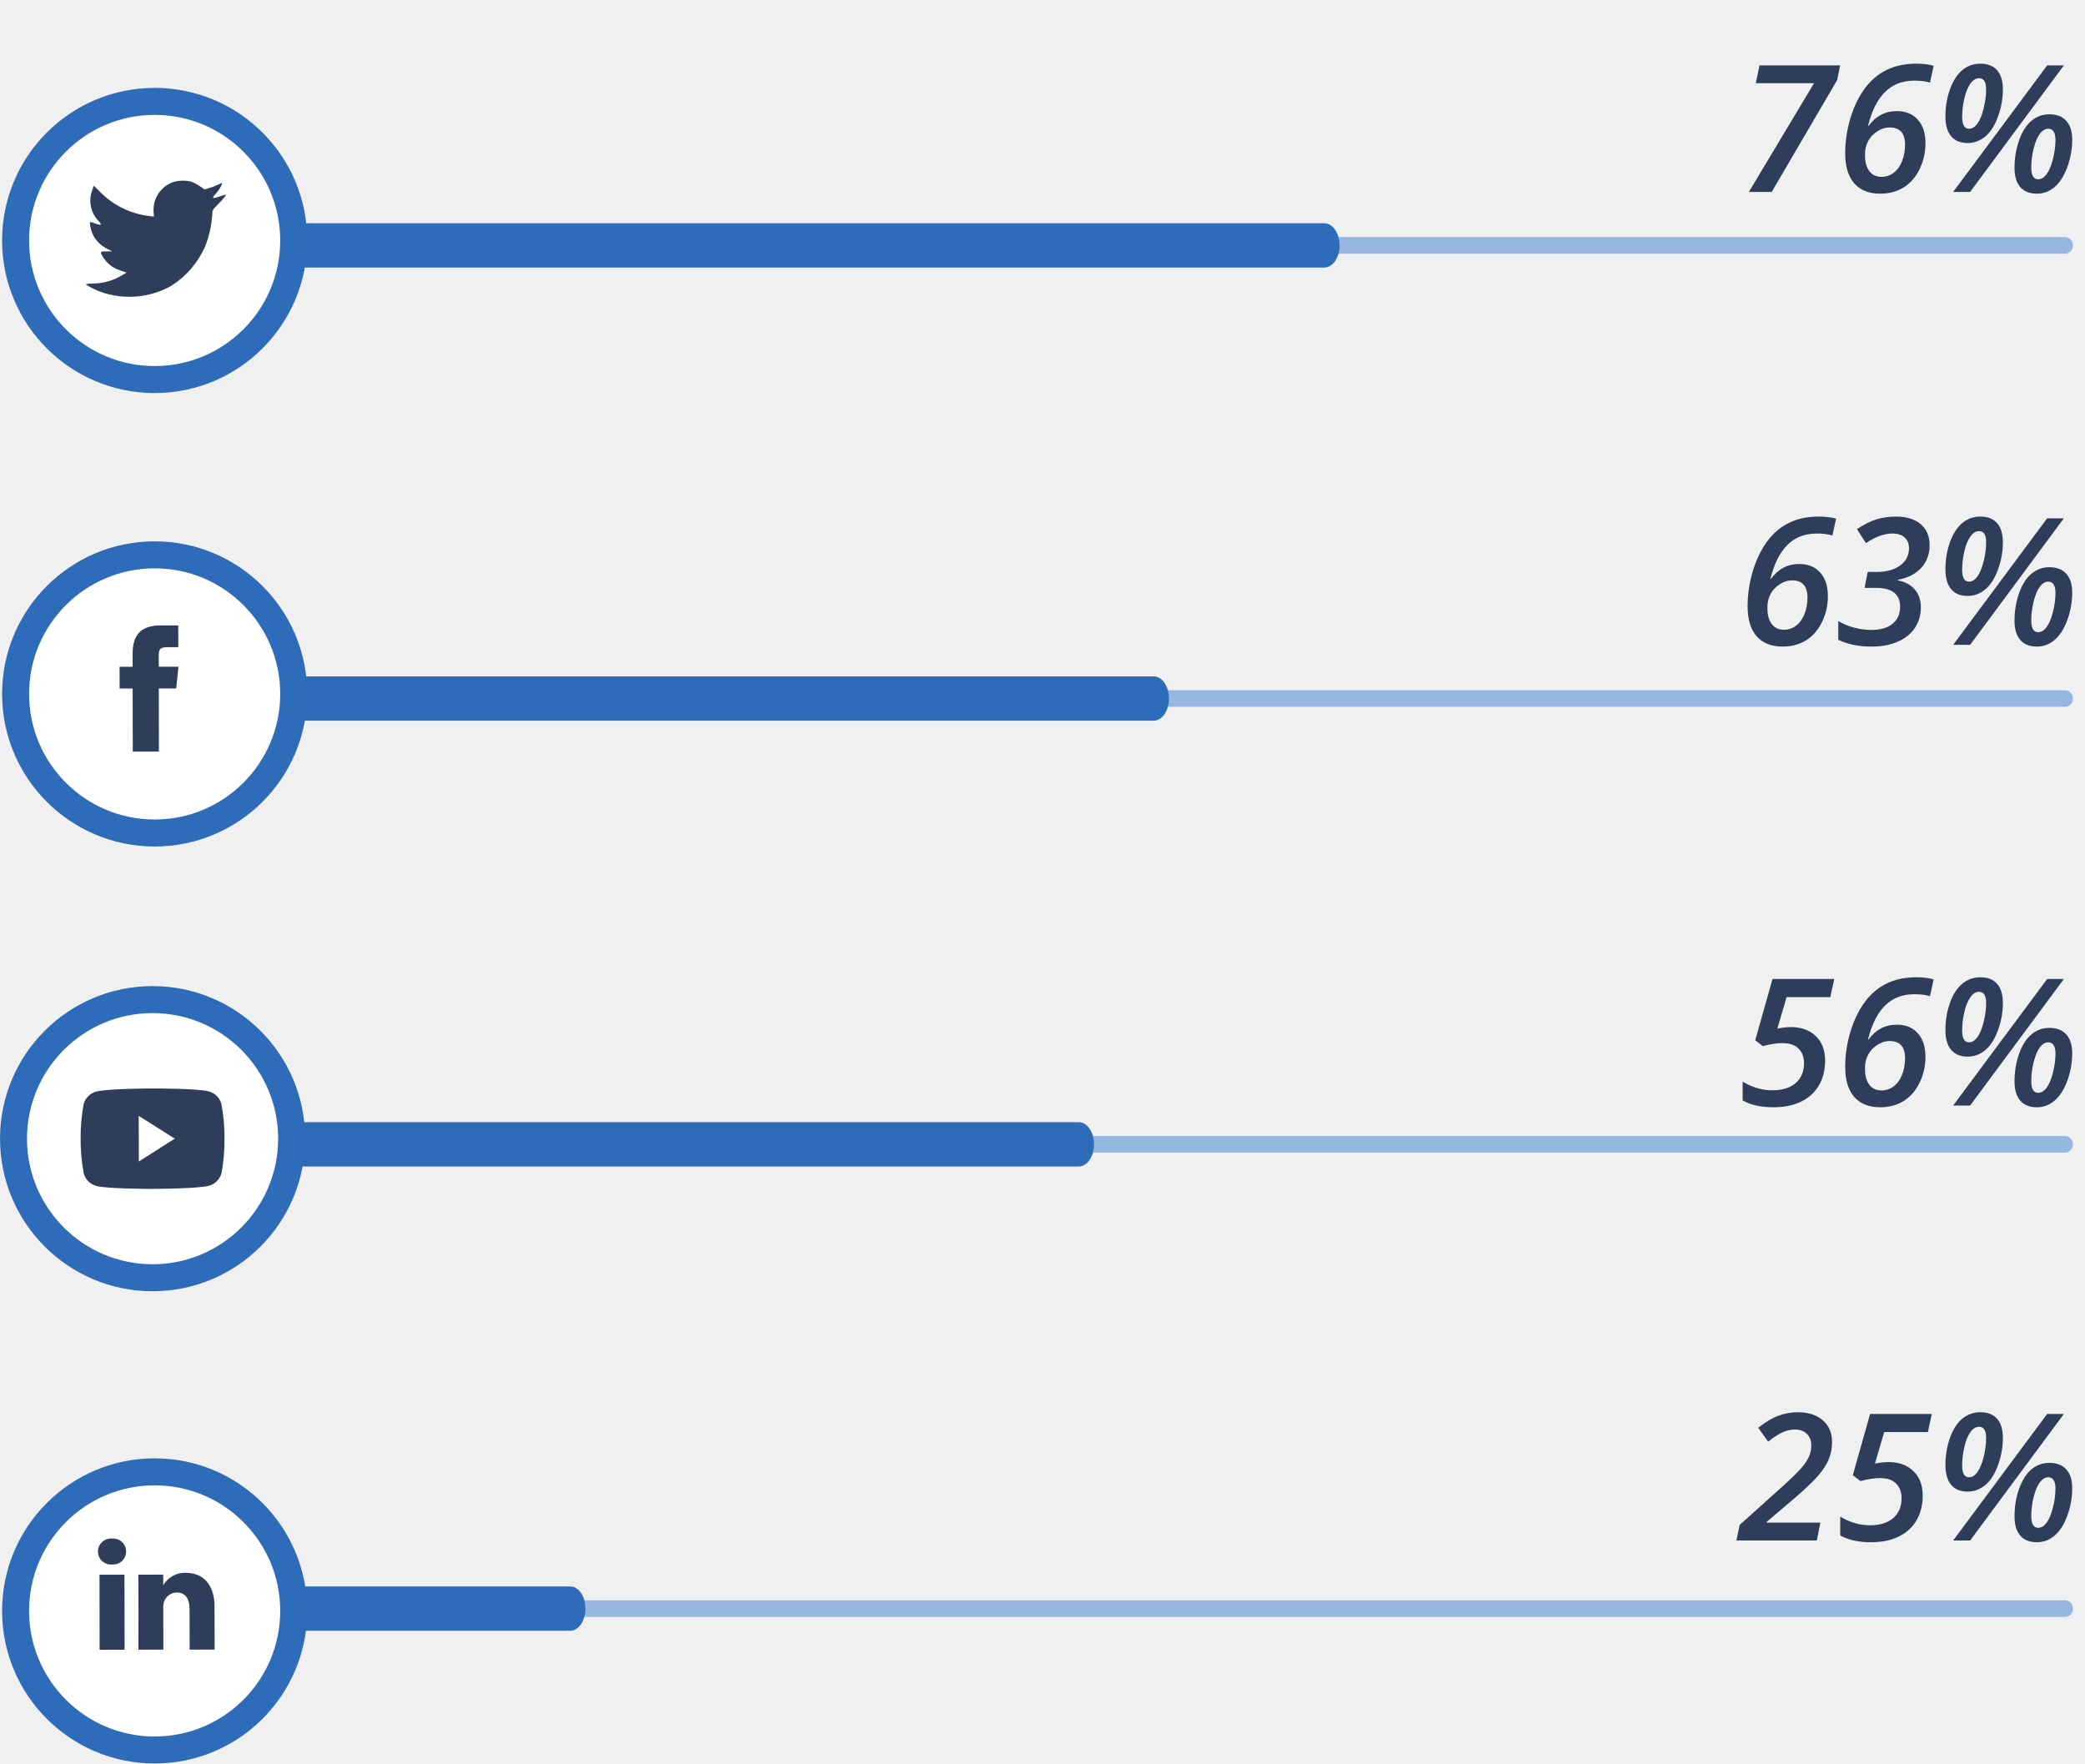
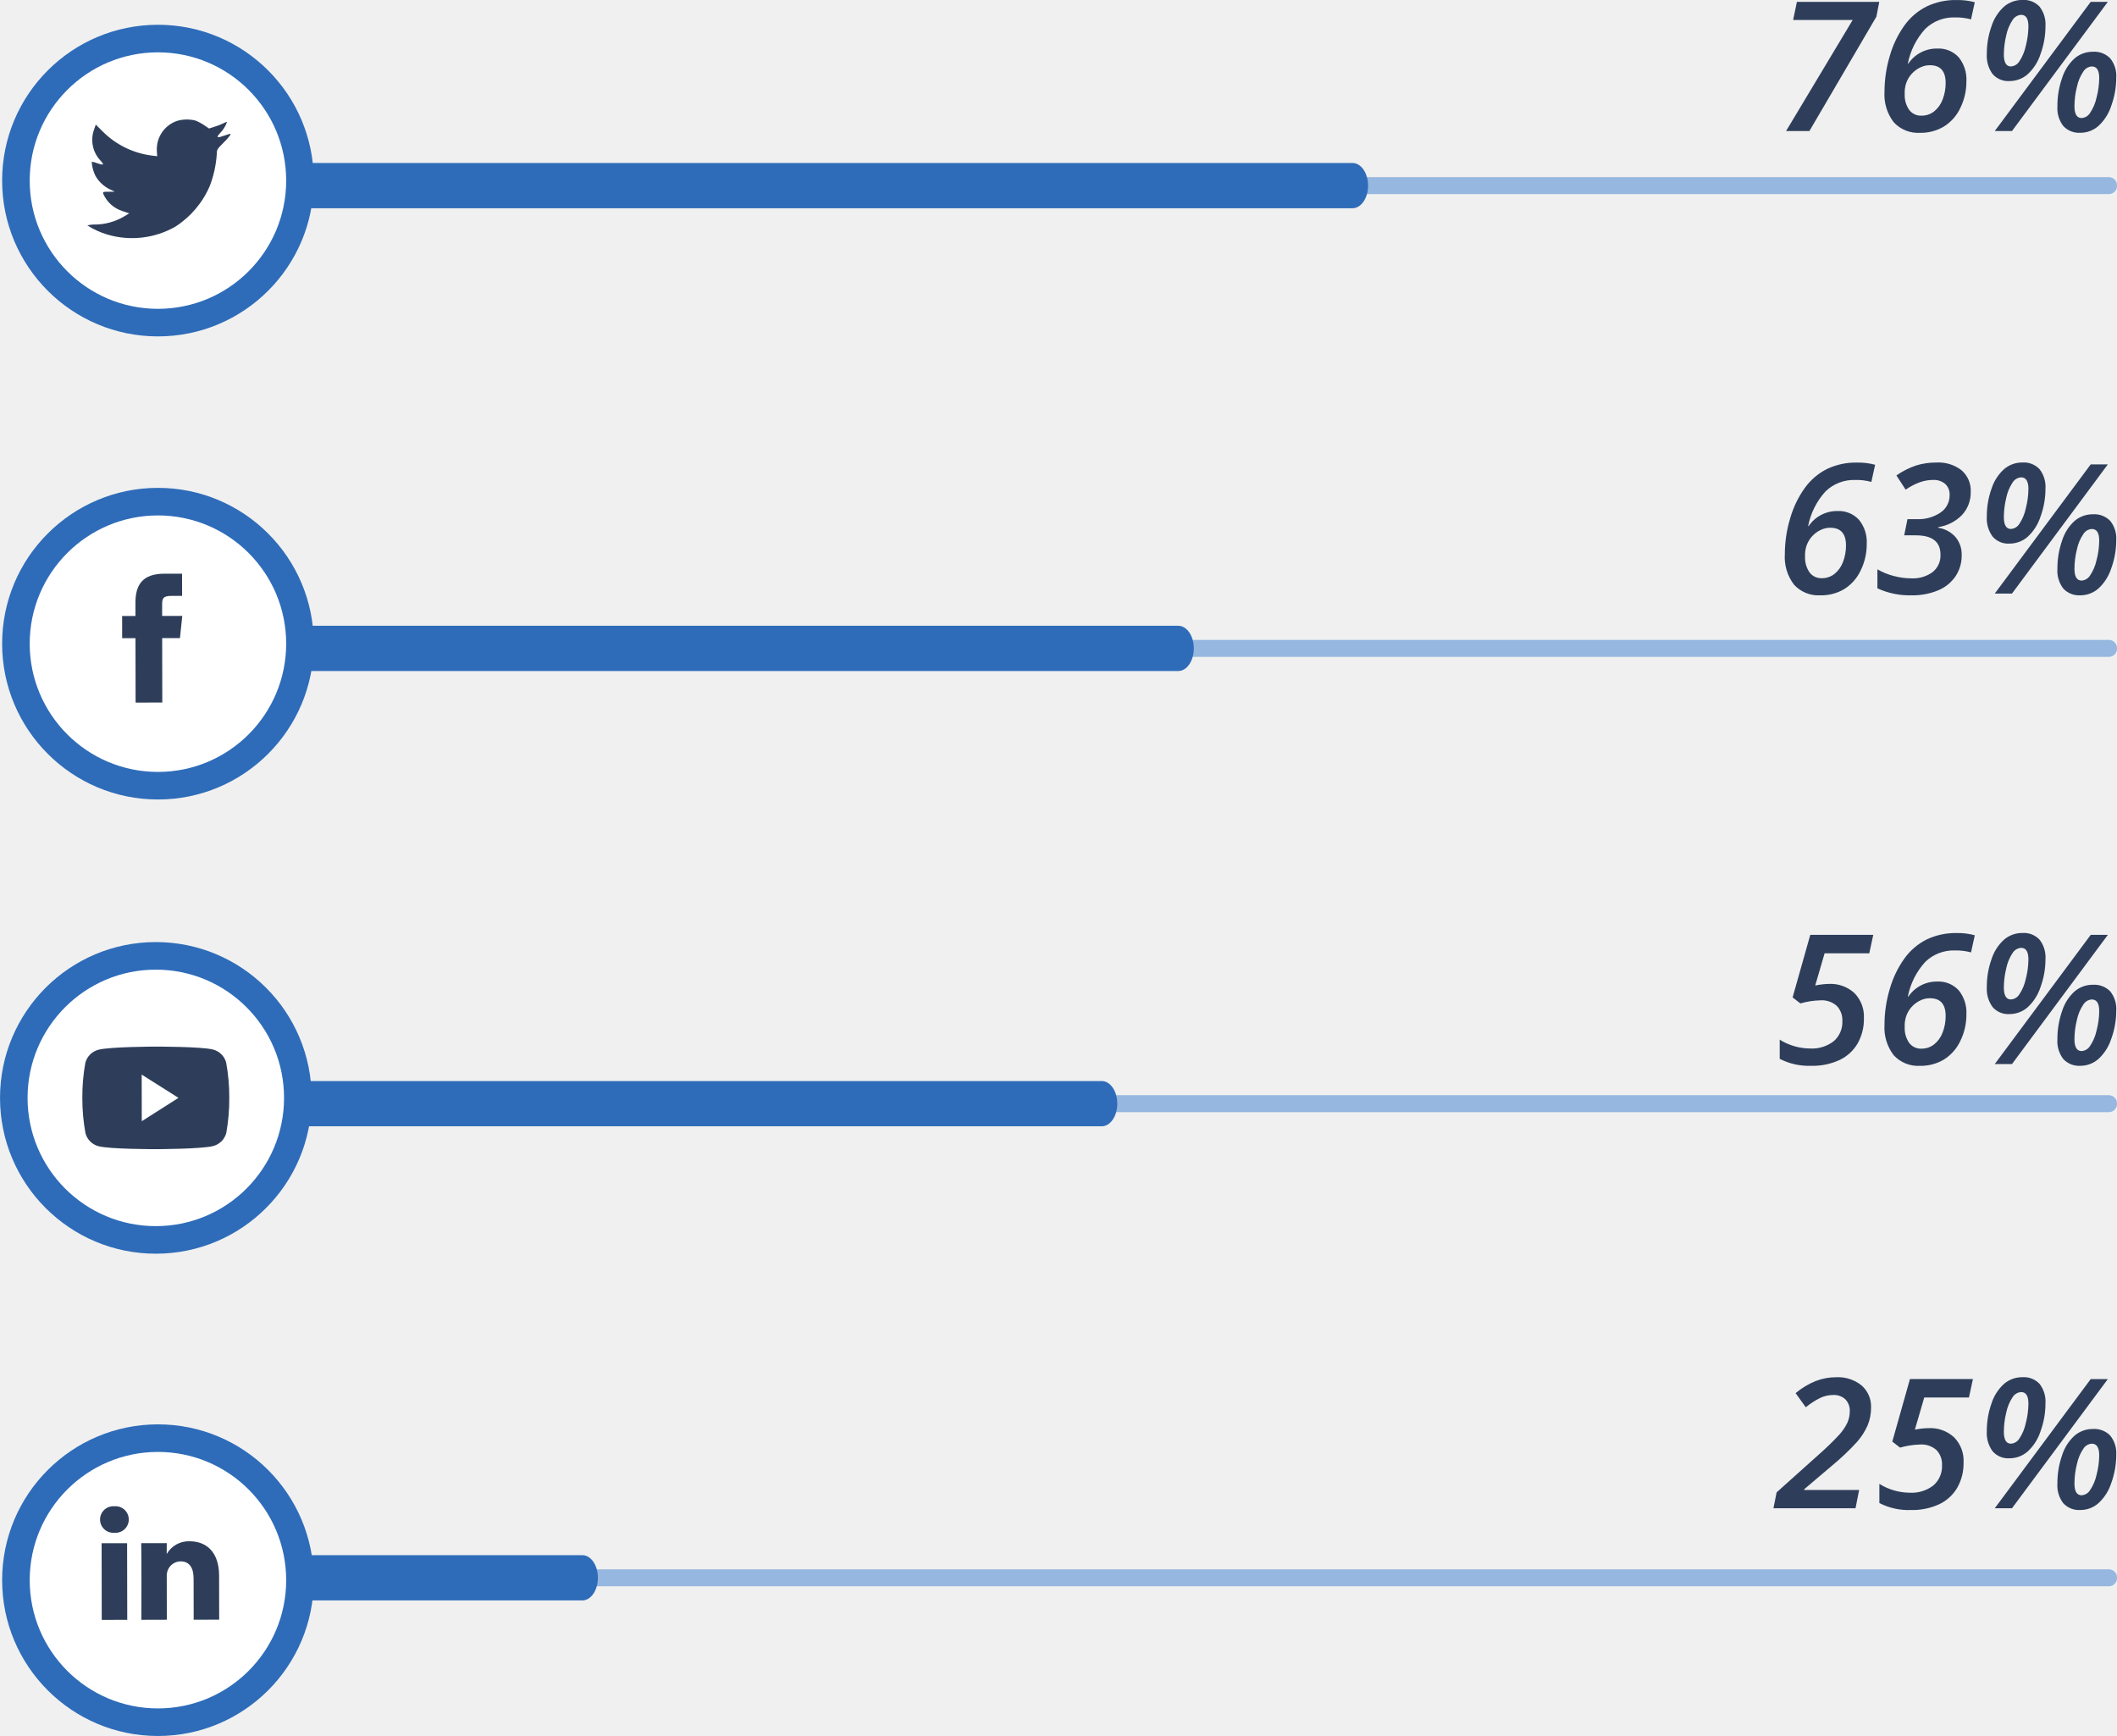
- <svg xmlns="http://www.w3.org/2000/svg" width="282.435" height="238.87" viewBox="0 0 282.435 238.87">
-   <defs>
-     <style>.a,.e{fill:#2e3e5a;}.a{font-size:24px;font-family:OpenSans-SemiboldItalic, Open Sans;font-weight:600;font-style:italic;}.b{fill:#96b7df;}.c{fill:#2e6cb9;}.d{fill:#fff;}</style>
-   </defs>
-   <g transform="translate(-950.364 -2406.088)">
-     <text class="a" transform="translate(1185.799 2614.754)">
-       <tspan x="0" y="0">25%</tspan>
-     </text>
-     <path class="b" d="M-1574.871,2182.419H-1815.35a1.08,1.08,0,0,1-1.029-1.125,1.078,1.078,0,0,1,1.029-1.123h240.479a1.078,1.078,0,0,1,1.028,1.123A1.08,1.08,0,0,1-1574.871,2182.419Z" transform="translate(2805 442.682)" />
-     <path class="c" d="M-1814.321,2184.294h36.93c1.137,0,2.059-1.342,2.059-3s-.922-3-2.059-3h-36.93c-1.137,0-2.058,1.342-2.058,3S-1815.458,2184.294-1814.321,2184.294Z" transform="translate(2805 442.682)" />
-     <path class="c" d="M-1813.02,2181.609a20.666,20.666,0,0,1-20.666,20.667,20.667,20.667,0,0,1-20.668-20.667,20.669,20.669,0,0,1,20.668-20.666A20.668,20.668,0,0,1-1813.02,2181.609Z" transform="translate(2805 442.682)" />
-     <path class="d" d="M-1816.678,2181.609a17.009,17.009,0,0,1-17.008,17.01,17.01,17.01,0,0,1-17.01-17.01,17.011,17.011,0,0,1,17.01-17.009A17.01,17.01,0,0,1-1816.678,2181.609Z" transform="translate(2805 442.682)" />
-     <path class="e" d="M-1835.885,2186.865s.028-9.21-.019-10.164l3.383-.006,0,1.439a3.36,3.36,0,0,1,3.046-1.684c2.226,0,3.9,1.446,3.9,4.569l.011,5.827-3.383.006-.01-5.436c0-1.366-.494-2.3-1.718-2.3a1.852,1.852,0,0,0-1.734,1.239,2.3,2.3,0,0,0-.109.825l.01,5.675Zm-5.256.009-.018-10.164,3.382-.006.019,10.164Zm1.649-11.554a1.752,1.752,0,0,1-1.873-1.753,1.764,1.764,0,0,1,1.911-1.759,1.757,1.757,0,0,1,1.9,1.752,1.764,1.764,0,0,1-1.911,1.76Z" transform="translate(2805 442.682)" />
-     <text class="a" transform="translate(1185.799 2493.435)">
-       <tspan x="0" y="0">63%</tspan>
-     </text>
-     <path class="b" d="M-1815.35,2059.149h240.479a1.08,1.08,0,0,0,1.028-1.125,1.08,1.08,0,0,0-1.028-1.124H-1815.35a1.08,1.08,0,0,0-1.029,1.124A1.08,1.08,0,0,0-1815.35,2059.149Z" transform="translate(2805 442.682)" />
-     <path class="c" d="M-1815.35,2061.025h117c1.136,0,2.058-1.345,2.058-3s-.922-3-2.058-3h-117c-1.136,0-2.058,1.344-2.058,3S-1816.486,2061.025-1815.35,2061.025Z" transform="translate(2805 442.682)" />
-     <text class="a" transform="translate(1185.799 2555.836)">
-       <tspan x="0" y="0">56%</tspan>
-     </text>
-     <path class="b" d="M-1815.35,2119.534h240.479a1.079,1.079,0,0,0,1.028-1.123,1.08,1.08,0,0,0-1.028-1.125H-1815.35a1.08,1.08,0,0,0-1.029,1.125A1.079,1.079,0,0,0-1815.35,2119.534Z" transform="translate(2805 442.682)" />
-     <path class="c" d="M-1815.35,2121.41H-1708.5c1.137,0,2.059-1.345,2.059-3s-.922-3-2.059-3H-1815.35c-1.136,0-2.058,1.344-2.058,3S-1816.486,2121.41-1815.35,2121.41Z" transform="translate(2805 442.682)" />
-     <text class="a" transform="translate(1185.799 2432.088)">
-       <tspan x="0" y="0">76%</tspan>
-     </text>
-     <path class="b" d="M-1815.35,1997.77h240.479a1.079,1.079,0,0,0,1.028-1.123,1.08,1.08,0,0,0-1.028-1.125H-1815.35a1.08,1.08,0,0,0-1.029,1.125A1.079,1.079,0,0,0-1815.35,1997.77Z" transform="translate(2805 442.682)" />
-     <path class="c" d="M-1815.35,1999.646h140.114c1.136,0,2.058-1.345,2.058-3s-.922-3-2.058-3H-1815.35c-1.136,0-2.058,1.344-2.058,3S-1816.486,1999.646-1815.35,1999.646Z" transform="translate(2805 442.682)" />
-     <path class="c" d="M-1813.02,1995.978a20.666,20.666,0,0,1-20.666,20.667,20.667,20.667,0,0,1-20.668-20.667,20.669,20.669,0,0,1,20.668-20.666A20.668,20.668,0,0,1-1813.02,1995.978Z" transform="translate(2805 442.682)" />
-     <path class="d" d="M-1816.678,1995.978a17.009,17.009,0,0,1-17.008,17.01,17.01,17.01,0,0,1-17.01-17.01,17.011,17.011,0,0,1,17.01-17.009A17.01,17.01,0,0,1-1816.678,1995.978Z" transform="translate(2805 442.682)" />
-     <path class="e" d="M-1833.831,1992.065l.043.68-.688-.082a11.181,11.181,0,0,1-6.548-3.208l-.908-.9-.233.667a4.009,4.009,0,0,0,.86,4.106c.55.582.427.665-.522.32a1.618,1.618,0,0,0-.647-.151,4.991,4.991,0,0,0,.5,1.858,4.433,4.433,0,0,0,1.886,1.773l.674.318-.8.014c-.77,0-.8.015-.715.306a4.154,4.154,0,0,0,2.575,2.271l.852.291-.741.445a7.744,7.744,0,0,1-3.682,1.035,4.042,4.042,0,0,0-1.126.113,10.5,10.5,0,0,0,2.654,1.216,11.6,11.6,0,0,0,9.015-1.044,12.058,12.058,0,0,0,4.567-5.392,14.348,14.348,0,0,0,.927-4.165c0-.638.04-.721.807-1.486a9.027,9.027,0,0,0,.961-1.07c.138-.264.123-.264-.577-.026-1.168.418-1.333.363-.757-.263a4.028,4.028,0,0,0,.932-1.487c0-.041-.206.029-.439.154a7.7,7.7,0,0,1-1.209.474l-.742.237-.674-.457a5.6,5.6,0,0,0-1.169-.608,4.7,4.7,0,0,0-2.406.06A3.973,3.973,0,0,0-1833.831,1992.065Z" transform="translate(2805 442.682)" />
-     <path class="c" d="M-1813.02,2057.4a20.666,20.666,0,0,1-20.666,20.666,20.667,20.667,0,0,1-20.668-20.666,20.67,20.67,0,0,1,20.668-20.667A20.669,20.669,0,0,1-1813.02,2057.4Z" transform="translate(2805 442.682)" />
-     <path class="d" d="M-1816.678,2057.4a17.009,17.009,0,0,1-17.008,17.009,17.01,17.01,0,0,1-17.01-17.009,17.012,17.012,0,0,1,17.01-17.01A17.011,17.011,0,0,1-1816.678,2057.4Z" transform="translate(2805 442.682)" />
-     <path class="e" d="M-1833.11,2065.207l-.016-8.544,2.359,0,.307-2.945-2.671,0v-1.473c0-.768.071-1.18,1.174-1.182l1.475,0-.006-2.945-2.359,0c-2.833,0-3.828,1.435-3.824,3.837l0,1.768-1.766,0,.005,2.944,1.766,0,.015,8.544Z" transform="translate(2805 442.682)" />
-     <path class="c" d="M-1813.3,2117.642a20.666,20.666,0,0,1-20.665,20.667,20.667,20.667,0,0,1-20.668-20.667,20.669,20.669,0,0,1,20.668-20.666A20.668,20.668,0,0,1-1813.3,2117.642Z" transform="translate(2805 442.682)" />
-     <path class="d" d="M-1816.96,2117.642a17.01,17.01,0,0,1-17.009,17.01,17.01,17.01,0,0,1-17.01-17.01,17.011,17.011,0,0,1,17.01-17.009A17.011,17.011,0,0,1-1816.96,2117.642Z" transform="translate(2805 442.682)" />
-     <path class="e" d="M-1833.957,2124.444c-.061,0-6.111.006-7.616-.393a2.429,2.429,0,0,1-1.725-1.714,25.334,25.334,0,0,1-.417-4.677,25.293,25.293,0,0,1,.4-4.678,2.436,2.436,0,0,1,1.719-1.721c1.5-.405,7.553-.42,7.614-.42s6.111-.007,7.616.392a2.438,2.438,0,0,1,1.726,1.715,25.294,25.294,0,0,1,.416,4.677,25.359,25.359,0,0,1-.4,4.678,2.435,2.435,0,0,1-1.72,1.721C-1827.846,2124.428-1833.9,2124.444-1833.957,2124.444Zm-1.886-9.89.011,6.183,4.867-3.1Z" transform="translate(2805 442.682)" />
+ <svg xmlns="http://www.w3.org/2000/svg" width="280.793" height="230.249" viewBox="0 0 280.793 230.249">
+   <g transform="translate(-950.364 -2414.709)">
+     <path d="M10.676,0H-.211L.211-2.109,5.73-7.055A37.449,37.449,0,0,0,8.525-9.762a6.708,6.708,0,0,0,1.061-1.564,3.675,3.675,0,0,0,.328-1.541,2.13,2.13,0,0,0-.58-1.576,2.211,2.211,0,0,0-1.635-.58,4.053,4.053,0,0,0-1.629.352,9.828,9.828,0,0,0-1.992,1.277L2.73-15.27a9.91,9.91,0,0,1,2.707-1.623,7.571,7.571,0,0,1,2.672-.486,4.966,4.966,0,0,1,3.375,1.09,3.7,3.7,0,0,1,1.254,2.941,6.029,6.029,0,0,1-.457,2.355A8.539,8.539,0,0,1,10.84-8.76,33.082,33.082,0,0,1,7.512-5.613L3.867-2.52v.094h7.289Zm9.691-10.629a4.669,4.669,0,0,1,3.381,1.213,4.426,4.426,0,0,1,1.26,3.346,6.546,6.546,0,0,1-.82,3.316A5.491,5.491,0,0,1,21.8-.545,8.47,8.47,0,0,1,18,.234a8.427,8.427,0,0,1-4.16-.926V-3.234a7.712,7.712,0,0,0,4.008,1.172,4.716,4.716,0,0,0,3.164-.973,3.358,3.358,0,0,0,1.137-2.7,2.705,2.705,0,0,0-.727-1.975,2.952,2.952,0,0,0-2.2-.744,10.366,10.366,0,0,0-2.637.41l-1.031-.8,2.344-8.3H26.25l-.527,2.449h-5.93l-1.242,4.266A9.885,9.885,0,0,1,20.367-10.629ZM32.648-15.41a1.446,1.446,0,0,0-1.16.715,5.753,5.753,0,0,0-.826,2.027,10.94,10.94,0,0,0-.311,2.52q0,1.582.938,1.582a1.421,1.421,0,0,0,1.119-.68,5.871,5.871,0,0,0,.855-2.057,10.6,10.6,0,0,0,.346-2.572Q33.609-15.41,32.648-15.41ZM35.871-13.9a10.728,10.728,0,0,1-.65,3.674,6.219,6.219,0,0,1-1.717,2.7,3.637,3.637,0,0,1-2.414.9,2.738,2.738,0,0,1-2.227-.926,4.066,4.066,0,0,1-.773-2.672,10.782,10.782,0,0,1,.621-3.674,5.925,5.925,0,0,1,1.67-2.607,3.689,3.689,0,0,1,2.443-.879,2.852,2.852,0,0,1,2.268.891A3.821,3.821,0,0,1,35.871-13.9Zm8.273-3.234L31.43,0H29.145L41.871-17.133ZM42.012-8.566a1.424,1.424,0,0,0-1.119.674,5.64,5.64,0,0,0-.844,2,10.638,10.638,0,0,0-.334,2.6q0,1.57.949,1.57a1.434,1.434,0,0,0,1.125-.686,5.849,5.849,0,0,0,.861-2.045A10.471,10.471,0,0,0,43-7.031Q43-8.566,42.012-8.566Zm3.246,1.488a10.86,10.86,0,0,1-.65,3.7A6.218,6.218,0,0,1,42.891-.668a3.607,3.607,0,0,1-2.391.9,2.842,2.842,0,0,1-2.268-.9,3.864,3.864,0,0,1-.779-2.607,11.109,11.109,0,0,1,.621-3.75,5.879,5.879,0,0,1,1.67-2.619,3.688,3.688,0,0,1,2.432-.873,2.927,2.927,0,0,1,2.285.879A3.681,3.681,0,0,1,45.258-7.078Z" transform="translate(1185.799 2614.754)" fill="#2e3e5a" />
+     <path d="M-1574.871,2182.419H-1815.35a1.08,1.08,0,0,1-1.029-1.125,1.078,1.078,0,0,1,1.029-1.123h240.479a1.078,1.078,0,0,1,1.028,1.123A1.08,1.08,0,0,1-1574.871,2182.419Z" transform="translate(2805 442.682)" fill="#96b7df" />
+     <path d="M-1814.321,2184.294h36.93c1.137,0,2.059-1.342,2.059-3s-.922-3-2.059-3h-36.93c-1.137,0-2.058,1.342-2.058,3S-1815.458,2184.294-1814.321,2184.294Z" transform="translate(2805 442.682)" fill="#2e6cb9" />
+     <path d="M-1813.02,2181.609a20.666,20.666,0,0,1-20.666,20.667,20.667,20.667,0,0,1-20.668-20.667,20.669,20.669,0,0,1,20.668-20.666A20.668,20.668,0,0,1-1813.02,2181.609Z" transform="translate(2805 442.682)" fill="#2e6cb9" />
+     <path d="M-1816.678,2181.609a17.009,17.009,0,0,1-17.008,17.01,17.01,17.01,0,0,1-17.01-17.01,17.011,17.011,0,0,1,17.01-17.009A17.01,17.01,0,0,1-1816.678,2181.609Z" transform="translate(2805 442.682)" fill="#fff" />
+     <path d="M-1835.885,2186.865s.028-9.21-.019-10.164l3.383-.006,0,1.439a3.36,3.36,0,0,1,3.046-1.684c2.226,0,3.9,1.446,3.9,4.569l.011,5.827-3.383.006-.01-5.436c0-1.366-.494-2.3-1.718-2.3a1.852,1.852,0,0,0-1.734,1.239,2.3,2.3,0,0,0-.109.825l.01,5.675Zm-5.256.009-.018-10.164,3.382-.006.019,10.164Zm1.649-11.554a1.752,1.752,0,0,1-1.873-1.753,1.764,1.764,0,0,1,1.911-1.759,1.757,1.757,0,0,1,1.9,1.752,1.764,1.764,0,0,1-1.911,1.76Z" transform="translate(2805 442.682)" fill="#2e3e5a" />
+     <path d="M1.3-5.227A16.426,16.426,0,0,1,2.01-9.984,13.084,13.084,0,0,1,3.943-14a8.141,8.141,0,0,1,2.941-2.52,8.894,8.894,0,0,1,4.014-.855,8.573,8.573,0,0,1,2.379.293l-.5,2.273a7.38,7.38,0,0,0-2.121-.258A5.4,5.4,0,0,0,6.7-13.553a9.517,9.517,0,0,0-2.309,4.6h.07a4.533,4.533,0,0,1,3.82-1.992,3.61,3.61,0,0,1,2.854,1.16A4.645,4.645,0,0,1,12.164-6.6a7.87,7.87,0,0,1-.8,3.527A5.806,5.806,0,0,1,9.188-.6,5.945,5.945,0,0,1,6.023.234a4.389,4.389,0,0,1-3.5-1.406A6,6,0,0,1,1.3-5.227Zm4.91,3.188a2.644,2.644,0,0,0,1.676-.568A3.648,3.648,0,0,0,9.012-4.184a5.94,5.94,0,0,0,.4-2.2q0-2.344-2.086-2.344a2.82,2.82,0,0,0-1.119.223,3.663,3.663,0,0,0-.926.563,3.676,3.676,0,0,0-.686.756,3.774,3.774,0,0,0-.457.961A3.981,3.981,0,0,0,3.984-4.9a3.409,3.409,0,0,0,.58,2.074A1.926,1.926,0,0,0,6.211-2.039ZM25.957-13.512a4.358,4.358,0,0,1-1.16,3.094,5.524,5.524,0,0,1-3.152,1.605v.082a3.834,3.834,0,0,1,2.3,1.242,3.587,3.587,0,0,1,.814,2.4,4.933,4.933,0,0,1-.8,2.771,5.181,5.181,0,0,1-2.3,1.881,8.748,8.748,0,0,1-3.568.668,10.1,10.1,0,0,1-4.512-.926v-2.52a8.6,8.6,0,0,0,2.174.885,9.061,9.061,0,0,0,2.291.311,4.434,4.434,0,0,0,2.871-.838,2.806,2.806,0,0,0,1.031-2.3q0-2.566-3.258-2.566H17.133l.434-2.145h1.242a5.24,5.24,0,0,0,3.135-.873,2.739,2.739,0,0,0,1.213-2.338,1.884,1.884,0,0,0-.58-1.459,2.327,2.327,0,0,0-1.635-.533,5.28,5.28,0,0,0-1.717.3,8.355,8.355,0,0,0-1.9.99L16.1-15.668A10.153,10.153,0,0,1,18.744-17a8.971,8.971,0,0,1,2.654-.381,4.98,4.98,0,0,1,3.352,1.037A3.536,3.536,0,0,1,25.957-13.512Zm6.691-1.9a1.446,1.446,0,0,0-1.16.715,5.753,5.753,0,0,0-.826,2.027,10.94,10.94,0,0,0-.311,2.52q0,1.582.938,1.582a1.421,1.421,0,0,0,1.119-.68,5.871,5.871,0,0,0,.855-2.057,10.6,10.6,0,0,0,.346-2.572Q33.609-15.41,32.648-15.41ZM35.871-13.9a10.728,10.728,0,0,1-.65,3.674,6.219,6.219,0,0,1-1.717,2.7,3.637,3.637,0,0,1-2.414.9,2.738,2.738,0,0,1-2.227-.926,4.066,4.066,0,0,1-.773-2.672,10.782,10.782,0,0,1,.621-3.674,5.925,5.925,0,0,1,1.67-2.607,3.689,3.689,0,0,1,2.443-.879,2.852,2.852,0,0,1,2.268.891A3.821,3.821,0,0,1,35.871-13.9Zm8.273-3.234L31.43,0H29.145L41.871-17.133ZM42.012-8.566a1.424,1.424,0,0,0-1.119.674,5.64,5.64,0,0,0-.844,2,10.638,10.638,0,0,0-.334,2.6q0,1.57.949,1.57a1.434,1.434,0,0,0,1.125-.686,5.849,5.849,0,0,0,.861-2.045A10.471,10.471,0,0,0,43-7.031Q43-8.566,42.012-8.566Zm3.246,1.488a10.86,10.86,0,0,1-.65,3.7A6.218,6.218,0,0,1,42.891-.668a3.607,3.607,0,0,1-2.391.9,2.842,2.842,0,0,1-2.268-.9,3.864,3.864,0,0,1-.779-2.607,11.109,11.109,0,0,1,.621-3.75,5.879,5.879,0,0,1,1.67-2.619,3.688,3.688,0,0,1,2.432-.873,2.927,2.927,0,0,1,2.285.879A3.681,3.681,0,0,1,45.258-7.078Z" transform="translate(1185.799 2493.435)" fill="#2e3e5a" />
+     <path d="M-1815.35,2059.149h240.479a1.08,1.08,0,0,0,1.028-1.125,1.08,1.08,0,0,0-1.028-1.124H-1815.35a1.08,1.08,0,0,0-1.029,1.124A1.08,1.08,0,0,0-1815.35,2059.149Z" transform="translate(2805 442.682)" fill="#96b7df" />
+     <path d="M-1815.35,2061.025h117c1.136,0,2.058-1.345,2.058-3s-.922-3-2.058-3h-117c-1.136,0-2.058,1.344-2.058,3S-1816.486,2061.025-1815.35,2061.025Z" transform="translate(2805 442.682)" fill="#2e6cb9" />
+     <path d="M7.148-10.629a4.669,4.669,0,0,1,3.381,1.213,4.426,4.426,0,0,1,1.26,3.346,6.546,6.546,0,0,1-.82,3.316A5.491,5.491,0,0,1,8.578-.545a8.47,8.47,0,0,1-3.8.779A8.427,8.427,0,0,1,.621-.691V-3.234A7.712,7.712,0,0,0,4.629-2.062a4.716,4.716,0,0,0,3.164-.973A3.358,3.358,0,0,0,8.93-5.73,2.705,2.705,0,0,0,8.2-7.705,2.952,2.952,0,0,0,6-8.449a10.366,10.366,0,0,0-2.637.41l-1.031-.8,2.344-8.3h8.355L12.5-14.684H6.574L5.332-10.418A9.885,9.885,0,0,1,7.148-10.629Zm7.371,5.4a16.426,16.426,0,0,1,.709-4.758A13.084,13.084,0,0,1,17.162-14a8.141,8.141,0,0,1,2.941-2.52,8.894,8.894,0,0,1,4.014-.855,8.573,8.573,0,0,1,2.379.293l-.5,2.273a7.38,7.38,0,0,0-2.121-.258,5.4,5.4,0,0,0-3.949,1.518,9.517,9.517,0,0,0-2.309,4.6h.07a4.533,4.533,0,0,1,3.82-1.992,3.61,3.61,0,0,1,2.854,1.16A4.645,4.645,0,0,1,25.383-6.6a7.87,7.87,0,0,1-.8,3.527A5.806,5.806,0,0,1,22.406-.6a5.945,5.945,0,0,1-3.164.838,4.389,4.389,0,0,1-3.5-1.406A6,6,0,0,1,14.52-5.227Zm4.91,3.188a2.644,2.644,0,0,0,1.676-.568A3.648,3.648,0,0,0,22.23-4.184a5.94,5.94,0,0,0,.4-2.2q0-2.344-2.086-2.344a2.82,2.82,0,0,0-1.119.223,3.663,3.663,0,0,0-.926.563,3.676,3.676,0,0,0-.686.756,3.774,3.774,0,0,0-.457.961A3.981,3.981,0,0,0,17.2-4.9a3.409,3.409,0,0,0,.58,2.074A1.926,1.926,0,0,0,19.43-2.039ZM32.648-15.41a1.446,1.446,0,0,0-1.16.715,5.753,5.753,0,0,0-.826,2.027,10.94,10.94,0,0,0-.311,2.52q0,1.582.938,1.582a1.421,1.421,0,0,0,1.119-.68,5.871,5.871,0,0,0,.855-2.057,10.6,10.6,0,0,0,.346-2.572Q33.609-15.41,32.648-15.41ZM35.871-13.9a10.728,10.728,0,0,1-.65,3.674,6.219,6.219,0,0,1-1.717,2.7,3.637,3.637,0,0,1-2.414.9,2.738,2.738,0,0,1-2.227-.926,4.066,4.066,0,0,1-.773-2.672,10.782,10.782,0,0,1,.621-3.674,5.925,5.925,0,0,1,1.67-2.607,3.689,3.689,0,0,1,2.443-.879,2.852,2.852,0,0,1,2.268.891A3.821,3.821,0,0,1,35.871-13.9Zm8.273-3.234L31.43,0H29.145L41.871-17.133ZM42.012-8.566a1.424,1.424,0,0,0-1.119.674,5.64,5.64,0,0,0-.844,2,10.638,10.638,0,0,0-.334,2.6q0,1.57.949,1.57a1.434,1.434,0,0,0,1.125-.686,5.849,5.849,0,0,0,.861-2.045A10.471,10.471,0,0,0,43-7.031Q43-8.566,42.012-8.566Zm3.246,1.488a10.86,10.86,0,0,1-.65,3.7A6.218,6.218,0,0,1,42.891-.668a3.607,3.607,0,0,1-2.391.9,2.842,2.842,0,0,1-2.268-.9,3.864,3.864,0,0,1-.779-2.607,11.109,11.109,0,0,1,.621-3.75,5.879,5.879,0,0,1,1.67-2.619,3.688,3.688,0,0,1,2.432-.873,2.927,2.927,0,0,1,2.285.879A3.681,3.681,0,0,1,45.258-7.078Z" transform="translate(1185.799 2555.836)" fill="#2e3e5a" />
+     <path d="M-1815.35,2119.534h240.479a1.079,1.079,0,0,0,1.028-1.123,1.08,1.08,0,0,0-1.028-1.125H-1815.35a1.08,1.08,0,0,0-1.029,1.125A1.079,1.079,0,0,0-1815.35,2119.534Z" transform="translate(2805 442.682)" fill="#96b7df" />
+     <path d="M-1815.35,2121.41H-1708.5c1.137,0,2.059-1.345,2.059-3s-.922-3-2.059-3H-1815.35c-1.136,0-2.058,1.344-2.058,3S-1816.486,2121.41-1815.35,2121.41Z" transform="translate(2805 442.682)" fill="#2e6cb9" />
+     <path d="M1.465,0,10.3-14.73H2.4l.5-2.4H13.828l-.387,1.969L4.559,0ZM14.52-5.227a16.426,16.426,0,0,1,.709-4.758A13.084,13.084,0,0,1,17.162-14a8.141,8.141,0,0,1,2.941-2.52,8.894,8.894,0,0,1,4.014-.855,8.573,8.573,0,0,1,2.379.293l-.5,2.273a7.38,7.38,0,0,0-2.121-.258,5.4,5.4,0,0,0-3.949,1.518,9.517,9.517,0,0,0-2.309,4.6h.07a4.533,4.533,0,0,1,3.82-1.992,3.61,3.61,0,0,1,2.854,1.16A4.645,4.645,0,0,1,25.383-6.6a7.87,7.87,0,0,1-.8,3.527A5.806,5.806,0,0,1,22.406-.6a5.945,5.945,0,0,1-3.164.838,4.389,4.389,0,0,1-3.5-1.406A6,6,0,0,1,14.52-5.227Zm4.91,3.188a2.644,2.644,0,0,0,1.676-.568A3.648,3.648,0,0,0,22.23-4.184a5.94,5.94,0,0,0,.4-2.2q0-2.344-2.086-2.344a2.82,2.82,0,0,0-1.119.223,3.663,3.663,0,0,0-.926.563,3.676,3.676,0,0,0-.686.756,3.774,3.774,0,0,0-.457.961A3.981,3.981,0,0,0,17.2-4.9a3.409,3.409,0,0,0,.58,2.074A1.926,1.926,0,0,0,19.43-2.039ZM32.648-15.41a1.446,1.446,0,0,0-1.16.715,5.753,5.753,0,0,0-.826,2.027,10.94,10.94,0,0,0-.311,2.52q0,1.582.938,1.582a1.421,1.421,0,0,0,1.119-.68,5.871,5.871,0,0,0,.855-2.057,10.6,10.6,0,0,0,.346-2.572Q33.609-15.41,32.648-15.41ZM35.871-13.9a10.728,10.728,0,0,1-.65,3.674,6.219,6.219,0,0,1-1.717,2.7,3.637,3.637,0,0,1-2.414.9,2.738,2.738,0,0,1-2.227-.926,4.066,4.066,0,0,1-.773-2.672,10.782,10.782,0,0,1,.621-3.674,5.925,5.925,0,0,1,1.67-2.607,3.689,3.689,0,0,1,2.443-.879,2.852,2.852,0,0,1,2.268.891A3.821,3.821,0,0,1,35.871-13.9Zm8.273-3.234L31.43,0H29.145L41.871-17.133ZM42.012-8.566a1.424,1.424,0,0,0-1.119.674,5.64,5.64,0,0,0-.844,2,10.638,10.638,0,0,0-.334,2.6q0,1.57.949,1.57a1.434,1.434,0,0,0,1.125-.686,5.849,5.849,0,0,0,.861-2.045A10.471,10.471,0,0,0,43-7.031Q43-8.566,42.012-8.566Zm3.246,1.488a10.86,10.86,0,0,1-.65,3.7A6.218,6.218,0,0,1,42.891-.668a3.607,3.607,0,0,1-2.391.9,2.842,2.842,0,0,1-2.268-.9,3.864,3.864,0,0,1-.779-2.607,11.109,11.109,0,0,1,.621-3.75,5.879,5.879,0,0,1,1.67-2.619,3.688,3.688,0,0,1,2.432-.873,2.927,2.927,0,0,1,2.285.879A3.681,3.681,0,0,1,45.258-7.078Z" transform="translate(1185.799 2432.088)" fill="#2e3e5a" />
+     <path d="M-1815.35,1997.77h240.479a1.079,1.079,0,0,0,1.028-1.123,1.08,1.08,0,0,0-1.028-1.125H-1815.35a1.08,1.08,0,0,0-1.029,1.125A1.079,1.079,0,0,0-1815.35,1997.77Z" transform="translate(2805 442.682)" fill="#96b7df" />
+     <path d="M-1815.35,1999.646h140.114c1.136,0,2.058-1.345,2.058-3s-.922-3-2.058-3H-1815.35c-1.136,0-2.058,1.344-2.058,3S-1816.486,1999.646-1815.35,1999.646Z" transform="translate(2805 442.682)" fill="#2e6cb9" />
+     <path d="M-1813.02,1995.978a20.666,20.666,0,0,1-20.666,20.667,20.667,20.667,0,0,1-20.668-20.667,20.669,20.669,0,0,1,20.668-20.666A20.668,20.668,0,0,1-1813.02,1995.978Z" transform="translate(2805 442.682)" fill="#2e6cb9" />
+     <path d="M-1816.678,1995.978a17.009,17.009,0,0,1-17.008,17.01,17.01,17.01,0,0,1-17.01-17.01,17.011,17.011,0,0,1,17.01-17.009A17.01,17.01,0,0,1-1816.678,1995.978Z" transform="translate(2805 442.682)" fill="#fff" />
+     <path d="M-1833.831,1992.065l.043.68-.688-.082a11.181,11.181,0,0,1-6.548-3.208l-.908-.9-.233.667a4.009,4.009,0,0,0,.86,4.106c.55.582.427.665-.522.32a1.618,1.618,0,0,0-.647-.151,4.991,4.991,0,0,0,.5,1.858,4.433,4.433,0,0,0,1.886,1.773l.674.318-.8.014c-.77,0-.8.015-.715.306a4.154,4.154,0,0,0,2.575,2.271l.852.291-.741.445a7.744,7.744,0,0,1-3.682,1.035,4.042,4.042,0,0,0-1.126.113,10.5,10.5,0,0,0,2.654,1.216,11.6,11.6,0,0,0,9.015-1.044,12.058,12.058,0,0,0,4.567-5.392,14.348,14.348,0,0,0,.927-4.165c0-.638.04-.721.807-1.486a9.027,9.027,0,0,0,.961-1.07c.138-.264.123-.264-.577-.026-1.168.418-1.333.363-.757-.263a4.028,4.028,0,0,0,.932-1.487c0-.041-.206.029-.439.154a7.7,7.7,0,0,1-1.209.474l-.742.237-.674-.457a5.6,5.6,0,0,0-1.169-.608,4.7,4.7,0,0,0-2.406.06A3.973,3.973,0,0,0-1833.831,1992.065Z" transform="translate(2805 442.682)" fill="#2e3e5a" />
+     <path d="M-1813.02,2057.4a20.666,20.666,0,0,1-20.666,20.666,20.667,20.667,0,0,1-20.668-20.666,20.67,20.67,0,0,1,20.668-20.667A20.669,20.669,0,0,1-1813.02,2057.4Z" transform="translate(2805 442.682)" fill="#2e6cb9" />
+     <path d="M-1816.678,2057.4a17.009,17.009,0,0,1-17.008,17.009,17.01,17.01,0,0,1-17.01-17.009,17.012,17.012,0,0,1,17.01-17.01A17.011,17.011,0,0,1-1816.678,2057.4Z" transform="translate(2805 442.682)" fill="#fff" />
+     <path d="M-1833.11,2065.207l-.016-8.544,2.359,0,.307-2.945-2.671,0v-1.473c0-.768.071-1.18,1.174-1.182l1.475,0-.006-2.945-2.359,0c-2.833,0-3.828,1.435-3.824,3.837l0,1.768-1.766,0,.005,2.944,1.766,0,.015,8.544Z" transform="translate(2805 442.682)" fill="#2e3e5a" />
+     <path d="M-1813.3,2117.642a20.666,20.666,0,0,1-20.665,20.667,20.667,20.667,0,0,1-20.668-20.667,20.669,20.669,0,0,1,20.668-20.666A20.668,20.668,0,0,1-1813.3,2117.642Z" transform="translate(2805 442.682)" fill="#2e6cb9" />
+     <path d="M-1816.96,2117.642a17.01,17.01,0,0,1-17.009,17.01,17.01,17.01,0,0,1-17.01-17.01,17.011,17.011,0,0,1,17.01-17.009A17.011,17.011,0,0,1-1816.96,2117.642Z" transform="translate(2805 442.682)" fill="#fff" />
+     <path d="M-1833.957,2124.444c-.061,0-6.111.006-7.616-.393a2.429,2.429,0,0,1-1.725-1.714,25.334,25.334,0,0,1-.417-4.677,25.293,25.293,0,0,1,.4-4.678,2.436,2.436,0,0,1,1.719-1.721c1.5-.405,7.553-.42,7.614-.42s6.111-.007,7.616.392a2.438,2.438,0,0,1,1.726,1.715,25.294,25.294,0,0,1,.416,4.677,25.359,25.359,0,0,1-.4,4.678,2.435,2.435,0,0,1-1.72,1.721C-1827.846,2124.428-1833.9,2124.444-1833.957,2124.444Zm-1.886-9.89.011,6.183,4.867-3.1Z" transform="translate(2805 442.682)" fill="#2e3e5a" />
  </g>
</svg>
